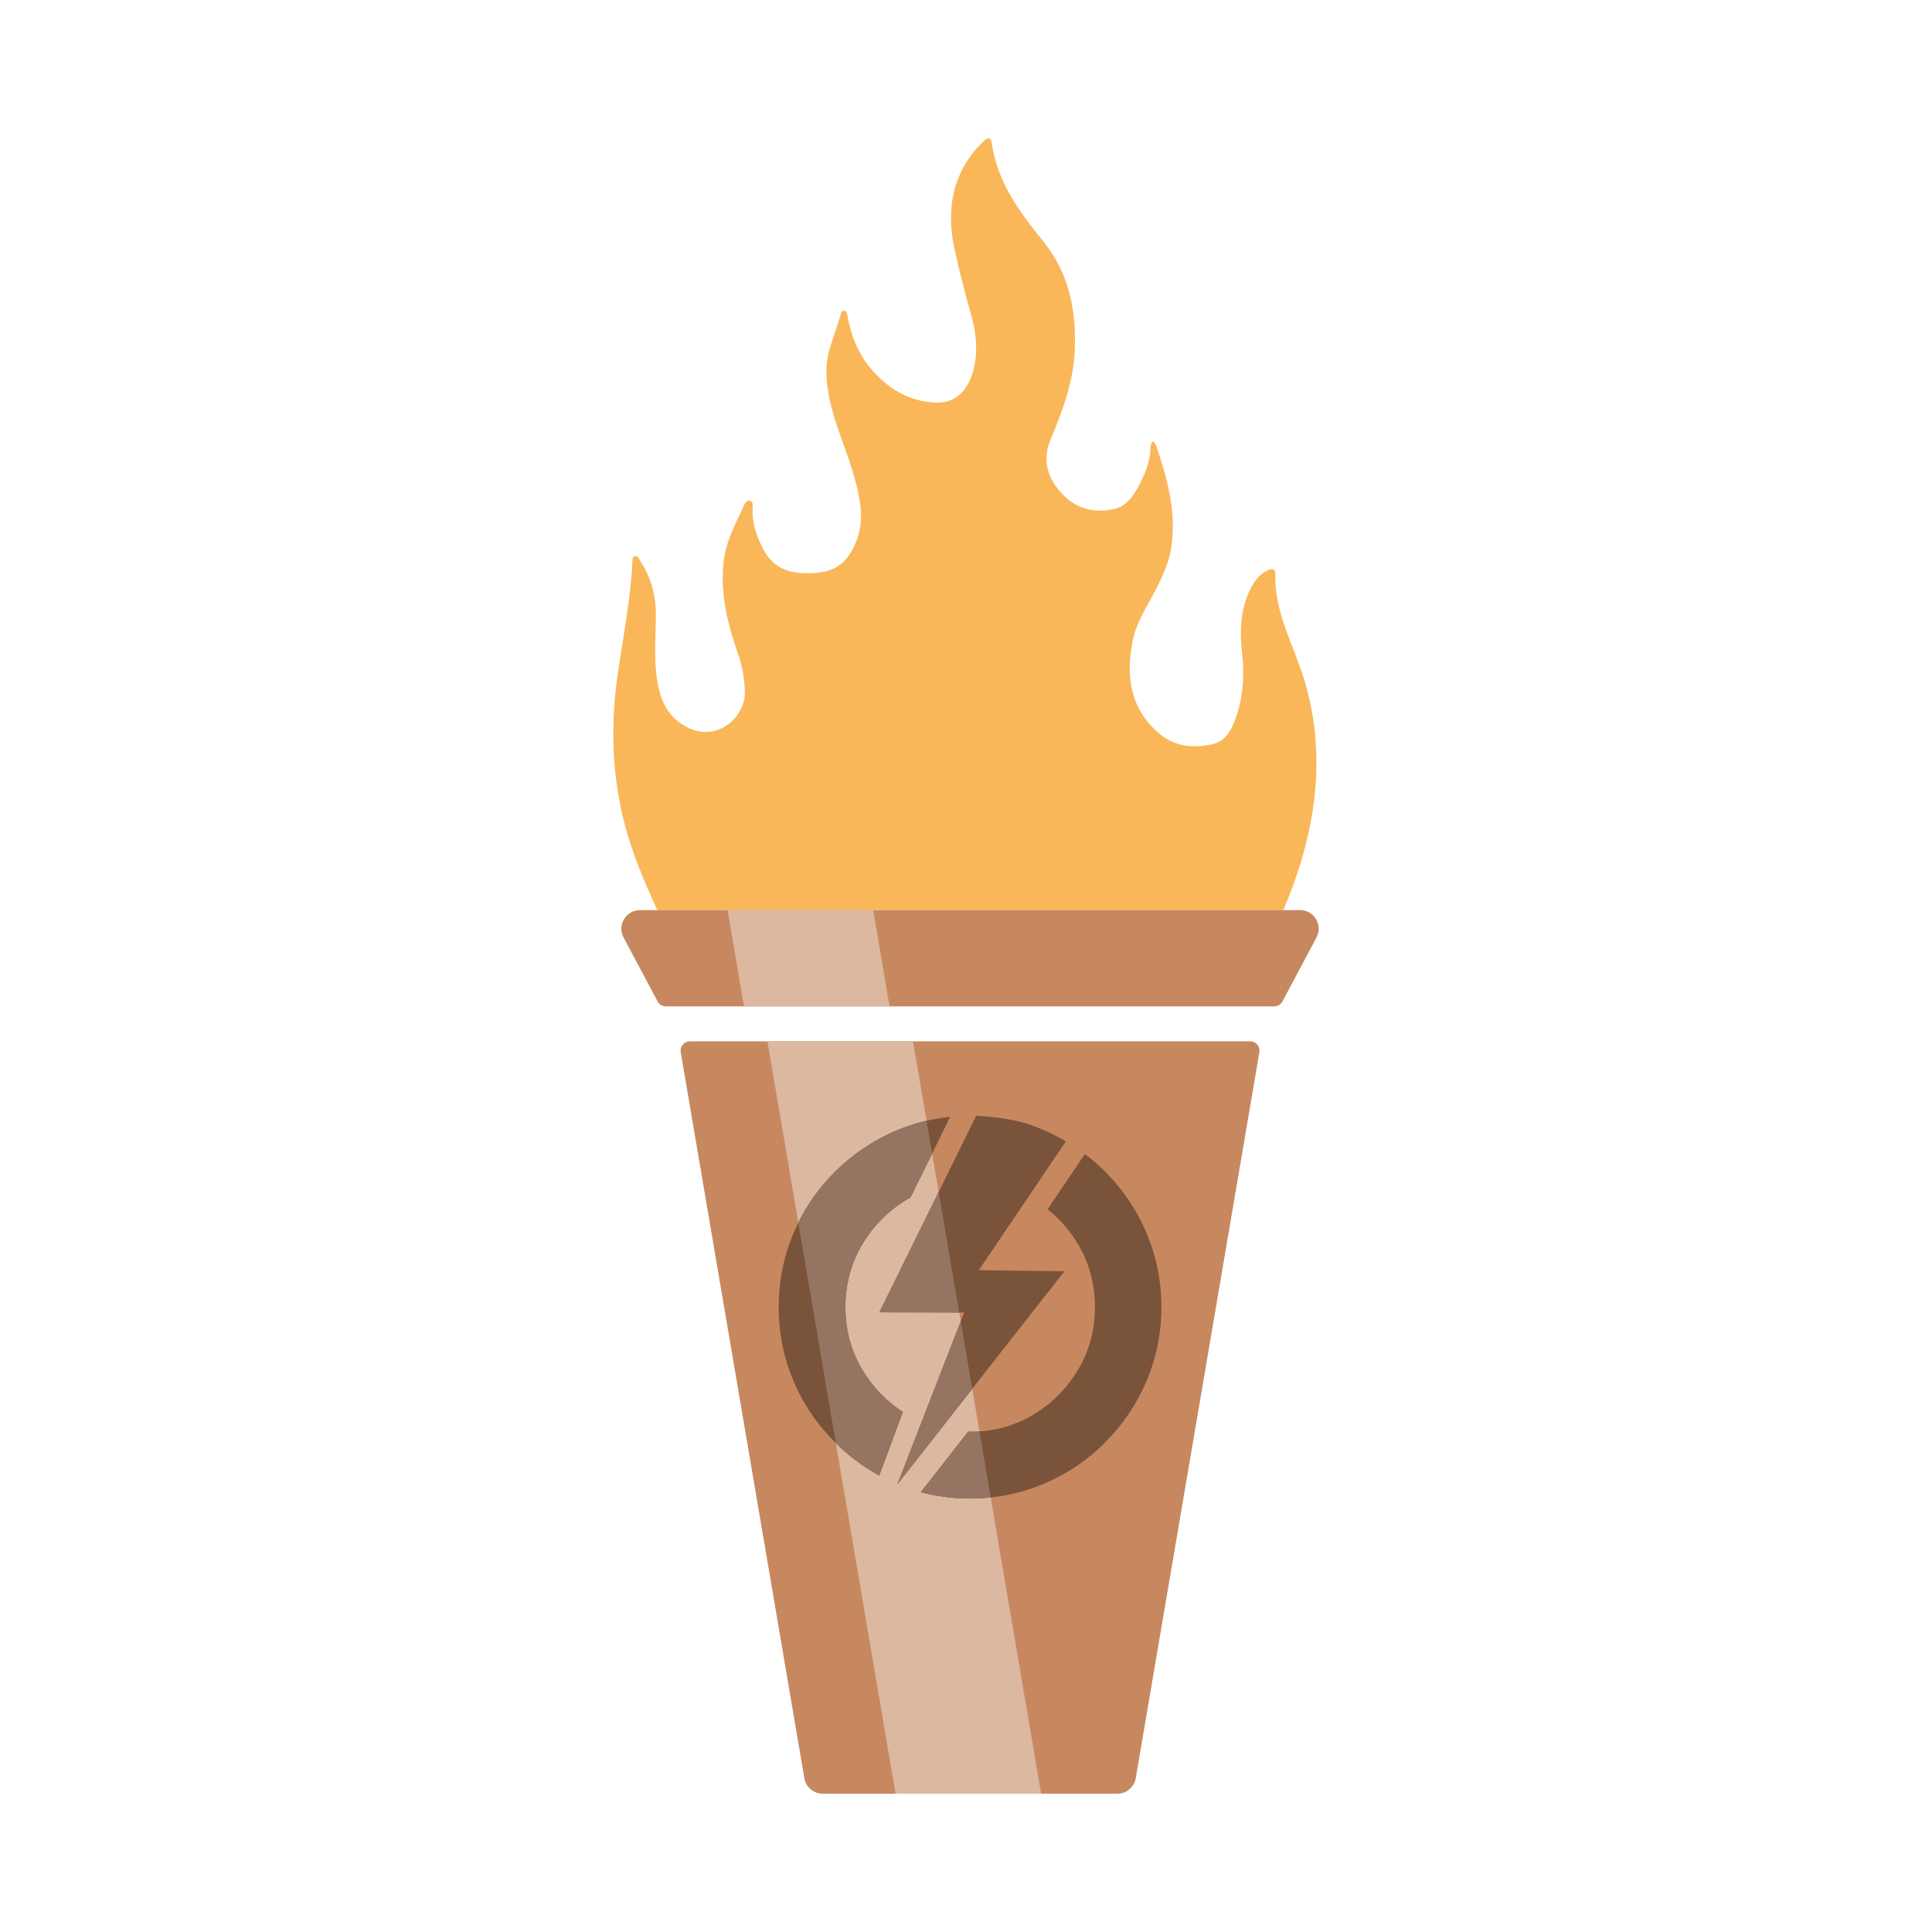
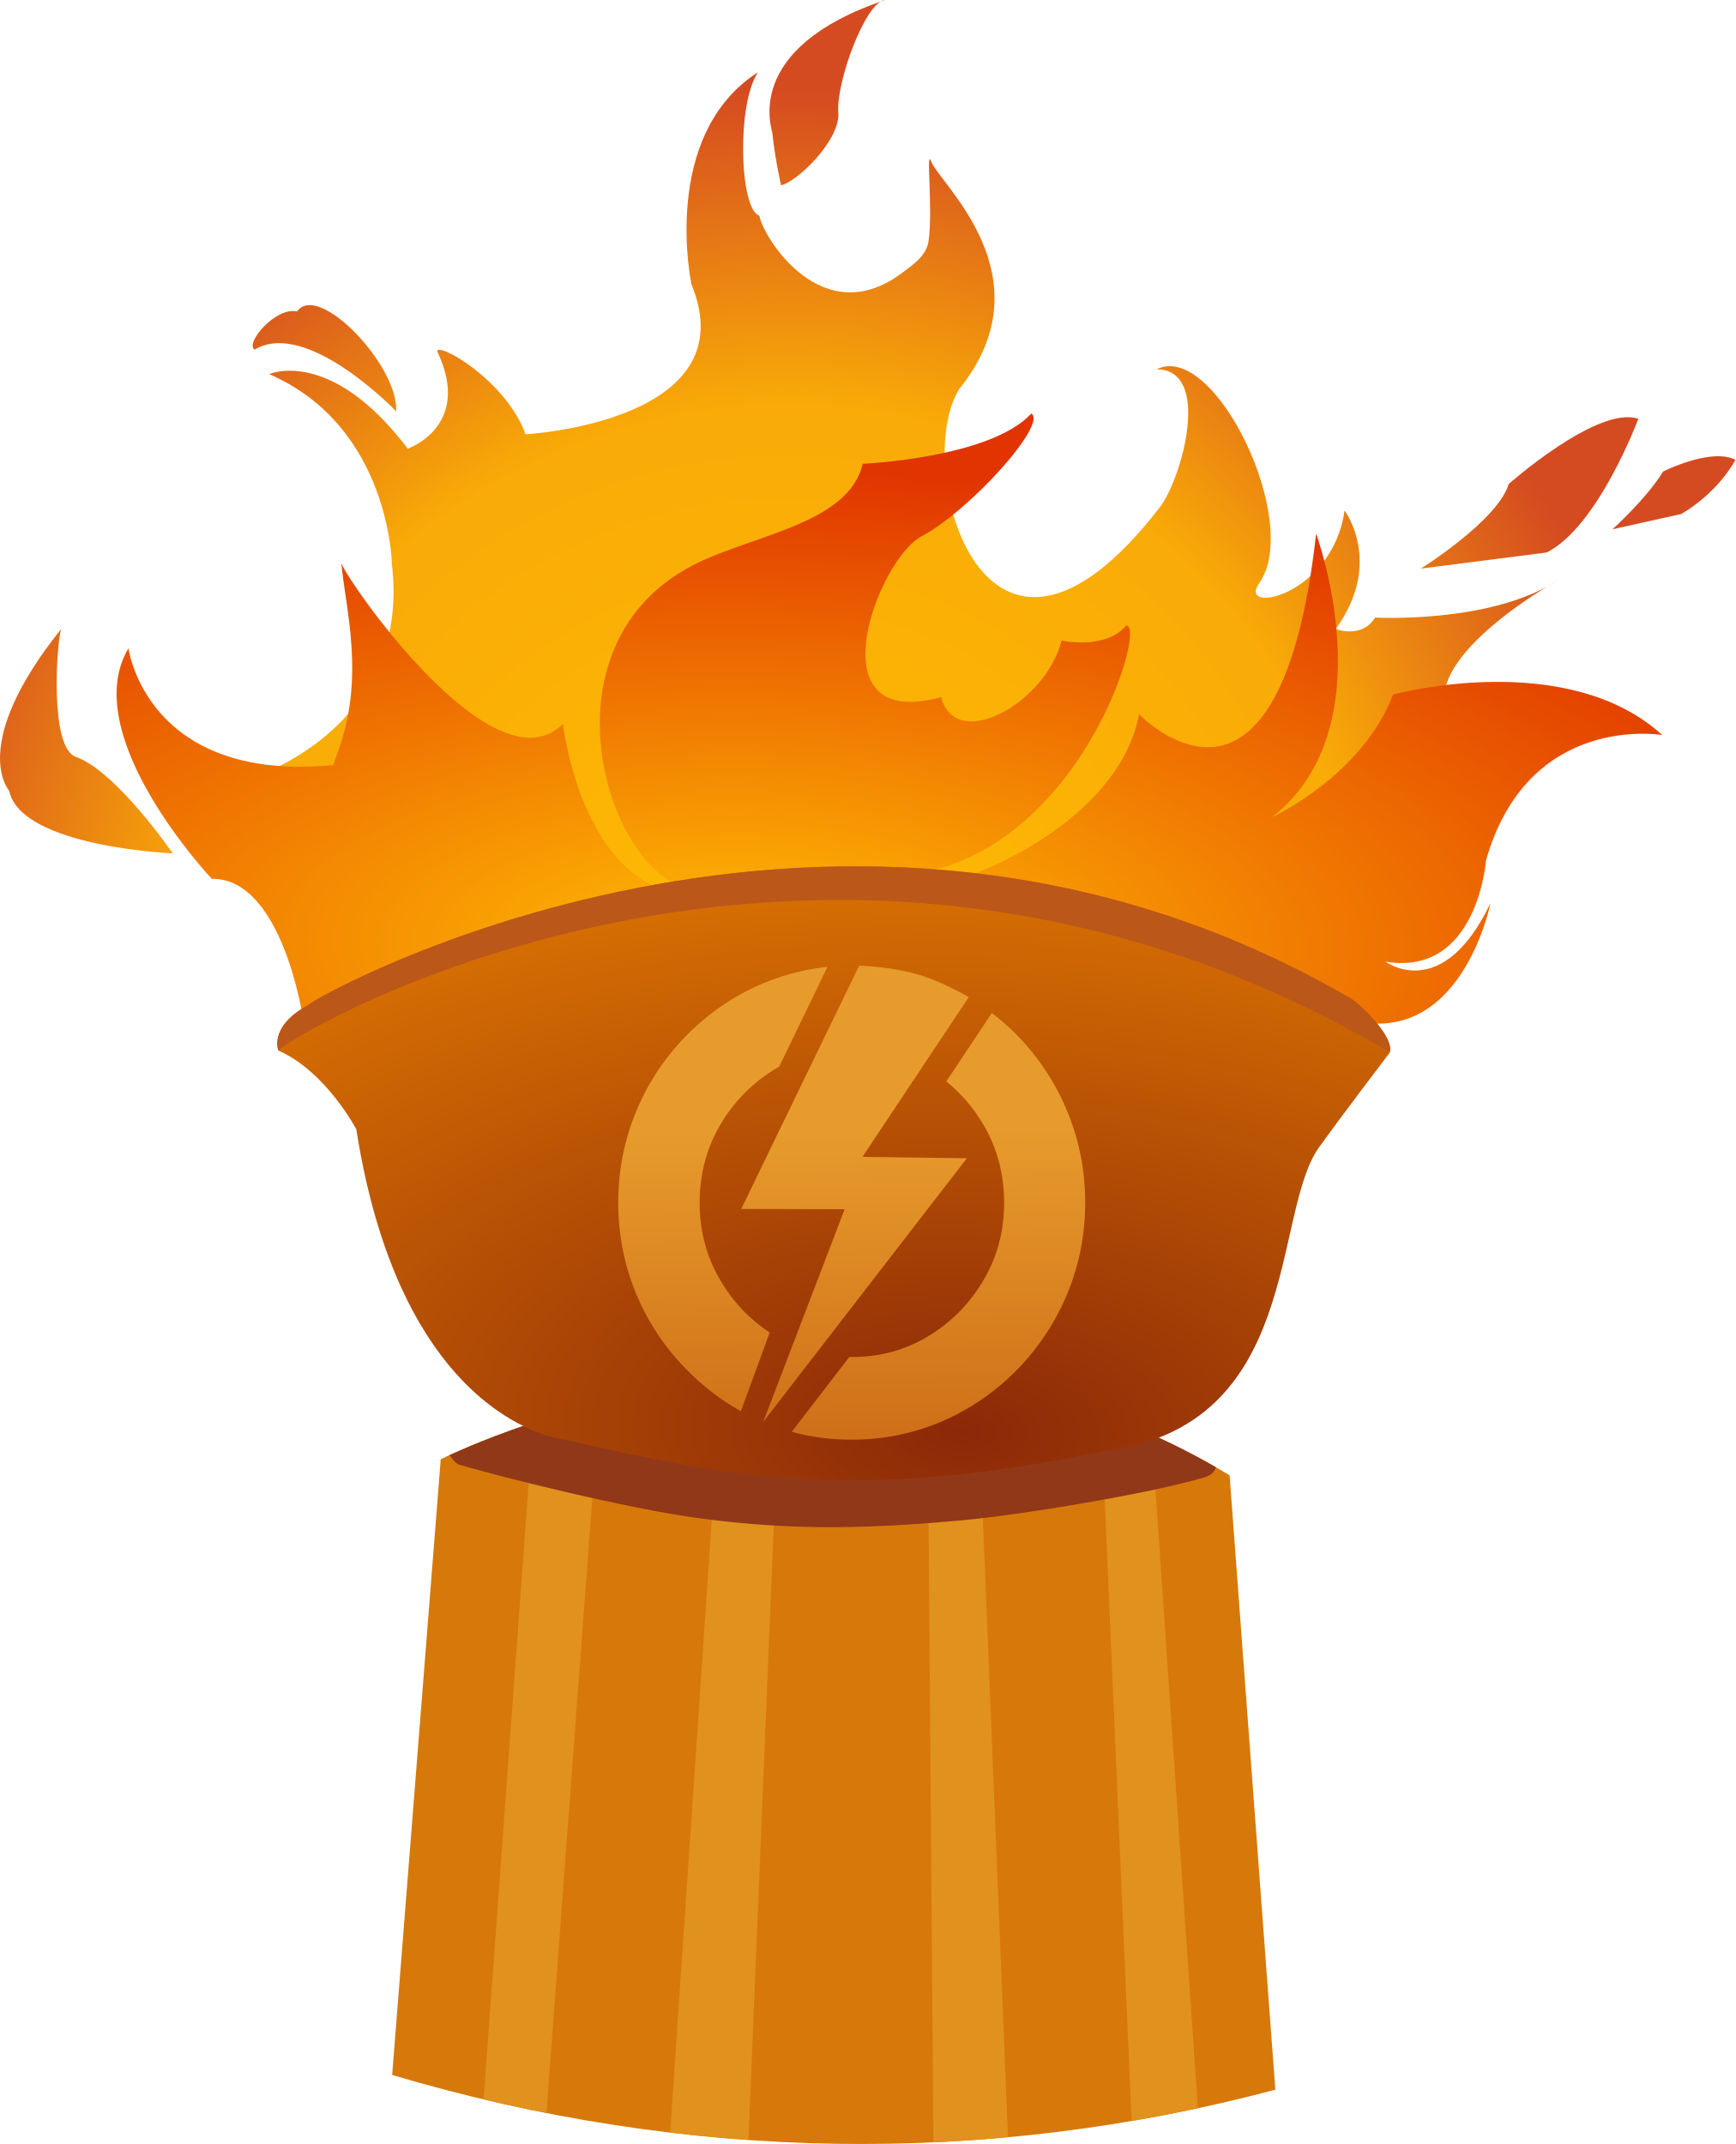
- <svg xmlns="http://www.w3.org/2000/svg" viewBox="0 0 1024 1024">
+ <svg xmlns="http://www.w3.org/2000/svg" xmlns:xlink="http://www.w3.org/1999/xlink" id="Layer_16" data-name="Layer 16" viewBox="0 0 478.76 591.57">
  <defs>
    <style>
      .cls-1 {
-         fill: #7a533b;
+         fill: url(#radial-gradient-6);
      }

-       .cls-1, .cls-2, .cls-3, .cls-4, .cls-5 {
+       .cls-1, .cls-2, .cls-3, .cls-4, .cls-5, .cls-6, .cls-7, .cls-8, .cls-9, .cls-10, .cls-11, .cls-12, .cls-13, .cls-14, .cls-15, .cls-16, .cls-17, .cls-18 {
        stroke-width: 0px;
      }

+       .cls-1, .cls-3, .cls-4, .cls-5, .cls-7, .cls-8, .cls-9, .cls-10, .cls-11, .cls-12, .cls-14, .cls-15, .cls-16, .cls-17, .cls-18 {
+         fill-rule: evenodd;
+       }
+ 
      .cls-2 {
-         fill: #ddb8a0;
+         fill: url(#linear-gradient);
      }

      .cls-3 {
-         fill: #fab759;
+         fill: #913819;
      }

      .cls-4 {
-         fill: #c78860;
+         fill: url(#radial-gradient-9);
      }

      .cls-5 {
-         fill: #957562;
+         fill: #bb5718;
+       }
+ 
+       .cls-6 {
+         fill: none;
+       }
+ 
+       .cls-7 {
+         fill: #e1911d;
+       }
+ 
+       .cls-19 {
+         clip-path: url(#clippath-1);
+       }
+ 
+       .cls-8 {
+         fill: url(#radial-gradient-2);
+       }
+ 
+       .cls-9 {
+         fill: url(#radial-gradient-8);
+       }
+ 
+       .cls-10 {
+         fill: url(#radial-gradient);
+       }
+ 
+       .cls-11 {
+         fill: url(#radial-gradient-3);
+       }
+ 
+       .cls-12 {
+         fill: url(#radial-gradient-11);
+       }
+ 
+       .cls-13 {
+         fill: url(#linear-gradient-2);
+       }
+ 
+       .cls-14 {
+         fill: url(#radial-gradient-4);
+       }
+ 
+       .cls-15 {
+         fill: url(#radial-gradient-7);
+       }
+ 
+       .cls-16 {
+         fill: url(#radial-gradient-10);
+       }
+ 
+       .cls-20 {
+         clip-path: url(#clippath);
+       }
+ 
+       .cls-17 {
+         fill: url(#radial-gradient-5);
+       }
+ 
+       .cls-18 {
+         fill: #d6790a;
      }
    </style>
+     <radialGradient id="radial-gradient" cx="-2684.88" cy="-815.92" fx="-2684.88" fy="-815.92" r="1" gradientTransform="translate(-624311.28 325085.3) rotate(169.25) scale(250.68 -248.33) skewX(.31)" gradientUnits="userSpaceOnUse">
+       <stop offset="0" stop-color="#ffbb03" />
+       <stop offset=".65" stop-color="#f9ab07" />
+       <stop offset="1" stop-color="#d54b21" />
+     </radialGradient>
+     <radialGradient id="radial-gradient-2" cx="-2684.88" cy="-815.92" fx="-2684.88" fy="-815.92" r="1" xlink:href="#radial-gradient" />
+     <radialGradient id="radial-gradient-3" cx="-2684.88" cy="-815.92" fx="-2684.88" fy="-815.92" r="1" xlink:href="#radial-gradient" />
+     <radialGradient id="radial-gradient-4" cy="-815.92" fy="-815.92" r="1" xlink:href="#radial-gradient" />
+     <radialGradient id="radial-gradient-5" cy="-815.92" fy="-815.92" r="1" xlink:href="#radial-gradient" />
+     <radialGradient id="radial-gradient-6" cy="-815.92" fy="-815.92" r="1" xlink:href="#radial-gradient" />
+     <radialGradient id="radial-gradient-7" cx="-2669.24" cy="-834.04" fx="-2669.24" fy="-834.04" r="1" gradientTransform="translate(888697.66 -101001.95) rotate(.53) scale(332.5 -131.26)" gradientUnits="userSpaceOnUse">
+       <stop offset="0" stop-color="#ffbb03" />
+       <stop offset="1" stop-color="#e13400" />
+     </radialGradient>
+     <radialGradient id="radial-gradient-8" cy="-834.04" fy="-834.04" r="1" xlink:href="#radial-gradient-7" />
+     <radialGradient id="radial-gradient-9" cx="-2669.24" cy="-834.04" fx="-2669.24" fy="-834.04" r="1" xlink:href="#radial-gradient-7" />
+     <radialGradient id="radial-gradient-10" r="1" xlink:href="#radial-gradient-7" />
+     <clipPath id="clippath">
+       <path class="cls-6" d="m108.19,572.52l13.4-169.87s114.72-57.93,217.64,4.42l12.62,169.52c-79.7,21.16-162.83,19.98-243.67-4.07h0Z" />
+     </clipPath>
+     <radialGradient id="radial-gradient-11" cx="-2682.62" cy="-829.23" fx="-2682.62" fy="-829.23" r="1" gradientTransform="translate(-328391.28 -604514.76) rotate(-88.53) scale(222.18 -414.93) skewX(.08)" gradientUnits="userSpaceOnUse">
+       <stop offset="0" stop-color="#8c2808" />
+       <stop offset="1" stop-color="#f99000" />
+     </radialGradient>
+     <clipPath id="clippath-1">
+       <path class="cls-6" d="m155.39,397.11s-44.35-4.3-57.1-85.54c0,0-8.41-15.99-21.47-21.68,0,0-2.87-6.69,8.55-12.77.34-1.44,145.65-83.57,286.46-2.08,1.71.36,13.29,10.89,11.51,15.51,0,0-13.16,17.24-19.47,26.07-13.08,18.29-4.58,76.88-59.02,83.69-67.37,14.28-103.94,7.42-149.46-3.21h0Z" />
+     </clipPath>
+     <linearGradient id="linear-gradient" x1="-2668.31" y1="-809.99" x2="-2667.36" y2="-809.99" gradientTransform="translate(149956.76 473049.78) rotate(89.31) scale(177.83 -177.83)" gradientUnits="userSpaceOnUse">
+       <stop offset="0" stop-color="#e79b2c" />
+       <stop offset="1" stop-color="#b64305" />
+     </linearGradient>
+     <linearGradient id="linear-gradient-2" x1="-2668.31" y1="-810" x2="-2667.36" y2="-810" xlink:href="#linear-gradient" />
  </defs>
-   <g id="Layer_9" data-name="Layer 9">
-     <path class="cls-4" d="m662.61,551.92h-296.94c-3.06,0-5.38,2.75-4.87,5.77l65.52,384.78c.81,4.75,4.92,8.22,9.74,8.22h156.17c4.81,0,8.93-3.47,9.74-8.22l65.52-384.78c.51-3.02-1.81-5.77-4.87-5.77Z" />
-     <path class="cls-2" d="m475.42,599.05c-12.26,5.14-23.21,12.47-32.88,22.02-8.07,8.06-14.54,17.04-19.42,26.95l-16.37-96.11h77.16l7.17,42.1c-1.91.43-3.81.94-5.7,1.49-3.37,1.01-6.68,2.17-9.96,3.54Z" />
-     <path class="cls-2" d="m551.82,950.68h-77.16l-31.64-185.83c6.02,5.99,12.58,11.06,19.6,15.27,1.14.67,2.26,1.3,3.38,1.93l12.52-33.67c-8.85-5.78-16.02-13.25-21.49-22.4-5.96-9.99-8.95-20.96-8.95-33.17s2.99-23.32,8.95-33.31c5.96-10.01,13.94-17.96,23.93-23.95.57-.31,1.1-.63,1.67-.94l11.42-23.22,3.47,20.37-31.38,63.77,42.26.1.81,4.78-33.53,86.25,39.62-50.52,3.84,22.56c-1.63.11-3.3.17-4.98.17h-1.06l-25,32c3.93,1.06,7.91,1.85,11.96,2.41,4.6.65,9.31.98,14.07.98,3.7,0,7.35-.19,10.95-.58l26.74,157.01Z" />
-     <path class="cls-3" d="m692.16,447.29c-3.03,12.1-7.19,23.73-11.95,35.08h-331.85c-6.88-15.06-13.37-30.31-17.5-46.41-6.68-26.16-7.28-52.67-3.36-79.39,2.89-19.64,6.76-39.16,7.71-59.07.04-1.04-.01-2.32,1.14-2.67,1.49-.43,2.07,1.03,2.7,1.98,6,8.92,8.7,18.96,8.59,29.61-.1,10.99-1.07,21.98.48,32.9,1.62,11.3,5.38,20.95,16.66,26.42,15.83,7.67,30.55-5.94,30.02-19.53-.29-6.87-1.41-13.45-3.7-19.92-5.49-15.55-9.35-31.34-7.63-48.12,1.16-11.25,6.52-20.84,11.09-30.74.54-1.17,1.63-2.57,3.26-1.89,1.32.55,1.16,2.07,1.1,3.24-.45,8.13,1.97,15.53,5.72,22.49,4.29,7.95,10.93,11.97,20.06,12.44,10.91.55,20.53-.82,26.64-11.56,4.4-7.77,5.8-15.91,4.61-24.68-1.67-12.37-6.01-23.95-10.19-35.58-3.2-8.85-6.05-17.8-7.24-27.19-.91-7.17-.74-14.24,1.63-21.18,1.79-5.26,3.42-10.59,5.17-15.87.41-1.22.34-3.15,2.26-2.93,1.43.17,1.45,1.77,1.66,2.94,1.75,9.98,5.44,19.3,11.76,27,8.81,10.73,19.99,17.91,34.26,18.7,11.53.65,18.05-6.6,20.81-17.82,2.21-9.01,1.47-18.44-1.04-27.46-3.31-11.91-6.5-23.84-9.1-35.93-2.53-11.77-2.81-23.61,1.04-35.13,2.84-8.51,7.74-15.89,14.25-22.07,1.65-1.56,3.87-3.01,4.38.66,2.88,20.87,14.87,36.85,27.42,52.41,13.83,17.13,17.6,36.93,16.59,58.32-.79,16.52-6.54,31.63-12.77,46.57-4.57,10.93-1.63,20.26,5.71,28.39,7.44,8.26,17.15,10.85,27.78,8.55,6.08-1.32,9.97-6.22,12.77-11.48,3.51-6.57,6.64-13.42,6.66-21.21.01-1.02.1-2.1,1.51-3.25.63.95,1.28,1.59,1.55,2.37,6.02,17.91,11.13,35.93,7.72,55.23-1.29,7.35-4.36,13.89-7.67,20.42-4.54,8.97-10.4,17.35-12.46,27.46-3.74,18.51-1.65,35.51,13.25,48.77,8.47,7.54,18.59,8.68,29.11,6.24,5.99-1.39,9.32-6.26,11.48-11.84,4.5-11.6,5.47-23.57,4.11-35.93-1.28-11.71-1.12-23.36,4.28-34.27,2.11-4.28,4.84-8,9.27-10.13,2.14-1.03,4.13-.97,4.03,1.77-.68,20.71,9.98,38.18,15.58,57.08,8.52,28.68,7.87,57.38.64,86.21Z" />
-     <path class="cls-4" d="m697.77,496.89l-18.04,33.89c-.86,1.6-2.53,2.62-4.36,2.62h-322.47c-1.83,0-3.49-1.01-4.36-2.62l-18.04-33.89c-3.51-6.58,1.26-14.52,8.72-14.52h349.83c7.46,0,12.22,7.94,8.72,14.52Z" />
-     <polygon class="cls-2" points="471.49 533.4 394.33 533.4 385.64 482.37 462.8 482.37 471.49 533.4" />
+   <g id="Layer6">
+     <path class="cls-10" d="m47.65,235.46s-41.9-1.73-45.12-17.3c0,0-11.42-12.41,14.34-44.61-1.19,3.48-3.35,32.66,4.06,35.29,11.19,3.97,26.73,26.62,26.73,26.62Z" />
+     <path class="cls-8" d="m69.32,214.66s44.1-13.37,38.81-58.82c0,0-.41-38.08-33.86-52.61,0,0,16.88-7.61,38.23,20.57,0,0,18-6.21,8.11-26.87-.05-2.72,18.94,7.85,24.38,22.9,0,0,61.39-3.38,45.77-41.4,0,0-8.8-41.02,18.38-58.52-5.96,8.68-5.14,37.94.36,39.59.7,5.26,17.36,33.2,40.17,15.19,1.72-1.36,5.9-3.93,6.5-8.13,1.29-9.1-.84-26.17.74-21.98,2.31,6.12,32.59,31.92,7.71,62.78-13.27,21.21,6.76,95.6,55.37,32.58,6.05-7.85,14.49-37.99-.9-38.05,16.03-8,40.19,42.24,28.32,58.98-6.28,8.86,20.15,3.73,23.54-19.99,0,0,10.84,14.3-2.45,32.69,0,0,7.3,2.76,10.83-3.17,0,0,31.59,1.74,50.01-10.04,0,0-44.47,24.82-26.73,40.92l-49.27,56.9-118.06,8.56-116.72,9.77-43.46-37.09-5.75-24.75h0Z" />
+     <path class="cls-11" d="m109.29,113.5s-24.58-25.69-39.06-17.03c-2.75-1.81,5.97-11.93,11.72-10.53,5.83-8.32,28.05,14.97,27.34,27.55h0Z" />
+     <path class="cls-14" d="m213.11,36.87c-.1-1.26-8.54-23.49,31.07-36.87-5.34.37-13.57,22.61-12.9,31.08.6,7.59-11.52,19.27-15.82,20.03,0,0-1.93-8.94-2.34-14.24h0Z" />
+     <path class="cls-17" d="m391.98,156.89s21.24-13.27,24.24-23.34c0,0,24.6-21.81,35.77-17.99,0,0-11.07,29.76-25.28,36.88l-34.73,4.45h0Z" />
+     <path class="cls-1" d="m444.84,146.05s9.51-8.59,14-15.96c0,0,13.22-6.65,19.92-3.23,0,0-4.25,8.65-14.91,14.96l-19.01,4.22h0Z" />
  </g>
-   <g id="Layer_8" data-name="Layer 8">
-     <g>
+   <g id="Layer5">
+     <path class="cls-15" d="m83.55,280.73s-5.72-38.55-25.13-38.25c0,0-37.3-39.56-22.98-63.6,0,0,5.72,43.42,69.85,30.15,0,0,47.85,5.99,43.72,31.56l-.16,18.58-65.3,21.57h0Z" />
+     <path class="cls-9" d="m143.67,260.88c-1.15,4.89-66.04-12.36-50.7-52.77,7.99-21.06,2.34-39.83,1.18-52.94-.41,2.11,41.71,64.15,61.15,44.57,0,0,4.57,40.14,30.05,46.55l-41.68,14.59h0Z" />
+     <path class="cls-4" d="m194.05,245.37c-24.2,2.59-48.5-65.73-2.92-89.39,16.15-8.38,42.97-11.27,46.89-28.01,0,0,35.11-1.54,46.51-13.86,4.58,2.72-16.64,26.58-30.38,33.92-11.94,6.38-30.12,54.04,5.48,44.32,3.98,15.33,28.77,1.89,33.25-15.61,0,0,12.07,2.68,17.78-4.12,6.12-.71-13.16,64.18-61.38,68.91l-55.22,3.84h0Z" />
+     <path class="cls-16" d="m258.44,243.68c2.35,1.67,49.62-14.19,55.82-46.63,0,0,38.71,40.68,48.84-49.77,0,0,19.65,53.3-12.11,78.17,0,0,24.8-11.37,33.35-33.82,0,0,47.71-13,74.25,11.18,0,0-36.99-6.36-48.63,34.61,0,0-2.33,32.15-27.73,27.91,0,0,15.68,11.73,28.97-16.14,0,0-8.23,41.73-40.7,31.7l-112.07-37.21h0Z" />
+   </g>
+   <g id="Layer1">
+     <path class="cls-18" d="m108.19,572.52l13.4-169.87s114.72-57.93,217.64,4.42l12.62,169.52c-79.7,21.16-162.83,19.98-243.67-4.07h0Z" />
+     <g class="cls-20">
      <g>
-         <path class="cls-1" d="m564.97,604.89l-46.17,68.34,45.36.58-88.49,112.84,35.38-91.01-44.92-.11,51.24-104.12s13.43.37,24.98,3.62c11.52,3.24,22.63,9.86,22.63,9.86h0Z" />
-         <path class="cls-1" d="m615.56,692.82c0,1.37-.02,2.7-.07,4.05v.02c-.47,12.05-2.99,23.61-7.6,34.63-5.11,12.26-12.46,23.23-22.02,32.88-9.65,9.67-20.65,17.05-32.95,22.18-12.32,5.11-25.23,7.67-38.79,7.67-4.77,0-9.47-.31-14.08-.97-4.05-.56-8.03-1.35-11.96-2.41l25.01-32h1.06c12.21,0,23.32-2.99,33.31-8.95,9.99-5.96,17.97-13.94,23.93-23.93,5.96-9.99,8.95-21.05,8.95-33.17s-2.99-23.32-8.95-33.31c-4.32-7.24-9.72-13.45-16.17-18.58l19.77-29.26c.38.27.74.56,1.1.85,3.4,2.61,6.66,5.47,9.78,8.55,9.58,9.67,16.91,20.65,22.02,32.97,3.26,7.8,5.47,15.88,6.66,24.2.67,4.79,1.01,9.63,1.01,14.57Z" />
-         <path class="cls-1" d="m503.62,591.93l-21.01,42.69c-.56.31-1.1.63-1.66.94-9.99,5.98-17.97,13.94-23.93,23.95-5.96,9.99-8.95,21.1-8.95,33.31s2.99,23.19,8.95,33.17c5.47,9.15,12.64,16.62,21.5,22.4l-12.53,33.67c-1.12-.63-2.25-1.26-3.37-1.93-7.22-4.32-13.92-9.54-20.08-15.72-9.67-9.65-17.05-20.62-22.15-32.88-4.61-11.02-7.13-22.58-7.6-34.63-.05-1.35-.07-2.7-.07-4.07,0-4.93.34-9.78,1.01-14.55,1.19-8.32,3.4-16.4,6.66-24.22,5.11-12.32,12.48-23.3,22.15-32.97,9.67-9.56,20.62-16.89,32.88-22.02,3.28-1.37,6.59-2.54,9.96-3.55,5.94-1.75,12.01-2.97,18.24-3.58Z" />
-       </g>
-       <g>
-         <polygon class="cls-5" points="508.38 695.63 466.12 695.54 497.51 631.77 508.38 695.63" />
-         <polygon class="cls-5" points="515.29 736.14 475.67 786.66 509.2 700.41 515.29 736.14" />
-         <path class="cls-5" d="m525.08,793.67c-3.6.4-7.25.58-10.95.58-4.77,0-9.47-.32-14.07-.98-4.05-.56-8.04-1.35-11.96-2.41l25-32h1.06c1.68,0,3.35-.06,4.98-.17l5.95,34.98Z" />
-         <path class="cls-5" d="m494.04,611.4l-11.42,23.22c-.57.31-1.1.63-1.67.94-9.99,5.99-17.96,13.94-23.93,23.95-5.96,9.99-8.95,21.1-8.95,33.31s2.99,23.19,8.95,33.17c5.47,9.15,12.64,16.62,21.49,22.4l-12.52,33.67c-1.12-.63-2.25-1.26-3.38-1.93-7.02-4.21-13.58-9.28-19.6-15.27l-19.89-116.83c4.88-9.91,11.35-18.89,19.42-26.95,9.67-9.56,20.62-16.89,32.88-22.02,3.28-1.37,6.59-2.53,9.96-3.54,1.89-.56,3.79-1.06,5.7-1.49l2.95,17.38Z" />
+         <g id="Layer34">
+           <path class="cls-7" d="m146.07,406.23l-13.09,178.91,16.97,8.65,13.88-186-17.75-1.56Z" />
+           <path class="cls-7" d="m196.65,415.03l-12.26,180.61,21.81,1.9,7.46-181.35-17.01-1.15h0Z" />
+           <path class="cls-7" d="m256.15,415.5l1.4,181.72,20.83-.38-7.39-182.07-14.84.73h0Z" />
+           <path class="cls-7" d="m304.62,410.11l7.96,184.18,18.31-6.62-12.38-180.56-13.89,2.99h0Z" />
+         </g>
+         <path class="cls-3" d="m121.63,397.32s2.97,6.2,5.01,6.8c11.1,3.27,45.74,12.04,66.52,14.83,25.88,3.48,47.17,2.82,72.45.51,15.84-1.45,51.69-7.32,66.8-11.87,7.32-2.2-1.45-11.92,9.33-4.04l-35.83-34.51-160.6.44-23.68,27.83h0Z" />
      </g>
    </g>
  </g>
+   <g>
+     <g id="Layer2">
+       <path class="cls-12" d="m155.39,397.11s-44.35-4.3-57.1-85.54c0,0-8.41-15.99-21.47-21.68,0,0-2.87-6.69,8.55-12.77.34-1.44,145.65-83.57,286.46-2.08,1.71.36,13.29,10.89,11.51,15.51,0,0-13.16,17.24-19.47,26.07-13.08,18.29-4.58,76.88-59.02,83.69-67.37,14.28-103.94,7.42-149.46-3.21h0Z" />
+       <g class="cls-19">
+         <g id="Layer3">
+           <path class="cls-5" d="m76.41,290.48c-4.77-.17,147.66-95.42,308.88.96l5.16-21.98-189.14-69.36-136.35,48.38-.76,43.16,12.21-1.16h0Z" />
+         </g>
+       </g>
+     </g>
+     <g>
+       <path class="cls-2" d="m267.26,275.14l-29.32,44.07,28.81.37-56.2,72.76,22.47-58.69-28.53-.07,32.54-67.14s8.53.24,15.86,2.34c7.32,2.09,14.37,6.36,14.37,6.36h0Z" />
+       <path class="cls-13" d="m294.52,306.83c-3.25-7.94-7.91-15.03-13.98-21.25-2.2-2.21-4.5-4.24-6.91-6.07l-12.56,18.87c4.09,3.31,7.51,7.3,10.26,11.97,3.79,6.45,5.69,13.61,5.69,21.49s-1.9,14.94-5.69,21.38c-3.79,6.45-8.85,11.59-15.2,15.44-6.34,3.84-13.4,5.77-21.15,5.77-.23,0-.45,0-.67-.01l-2.93,3.81-12.95,16.84c3.95,1.07,8.01,1.75,12.16,2.02,1.45.1,2.91.15,4.38.15,3.65,0,7.23-.29,10.73-.89,4.77-.8,9.4-2.16,13.9-4.06,6.21-2.62,11.9-6.17,17.05-10.64,1.33-1.15,2.63-2.37,3.89-3.65,6.07-6.23,10.73-13.3,13.98-21.21,3.25-7.9,4.87-16.22,4.87-24.96s-1.62-17.06-4.87-25Zm-73.18-38.94s-.02.01-.03.01c-3.72.81-7.36,1.97-10.92,3.48-7.79,3.3-14.75,8.03-20.88,14.2-6.14,6.22-10.83,13.31-14.08,21.25-3.25,7.94-4.87,16.27-4.87,25s1.62,17.06,4.87,24.96c3.25,7.91,7.94,14.98,14.08,21.21,1.37,1.4,2.78,2.72,4.24,3.95,3.33,2.87,6.88,5.34,10.65,7.42l3.47-9.46,4.48-12.24c-5.62-3.72-10.17-8.54-13.64-14.45-3.79-6.44-5.69-13.57-5.69-21.39s1.9-15.03,5.69-21.48c3.79-6.44,8.85-11.58,15.2-15.43.35-.21.7-.42,1.05-.62l13.07-26.97.27-.56c-2.36.24-4.68.62-6.96,1.12Z" />
+     </g>
+   </g>
</svg>
